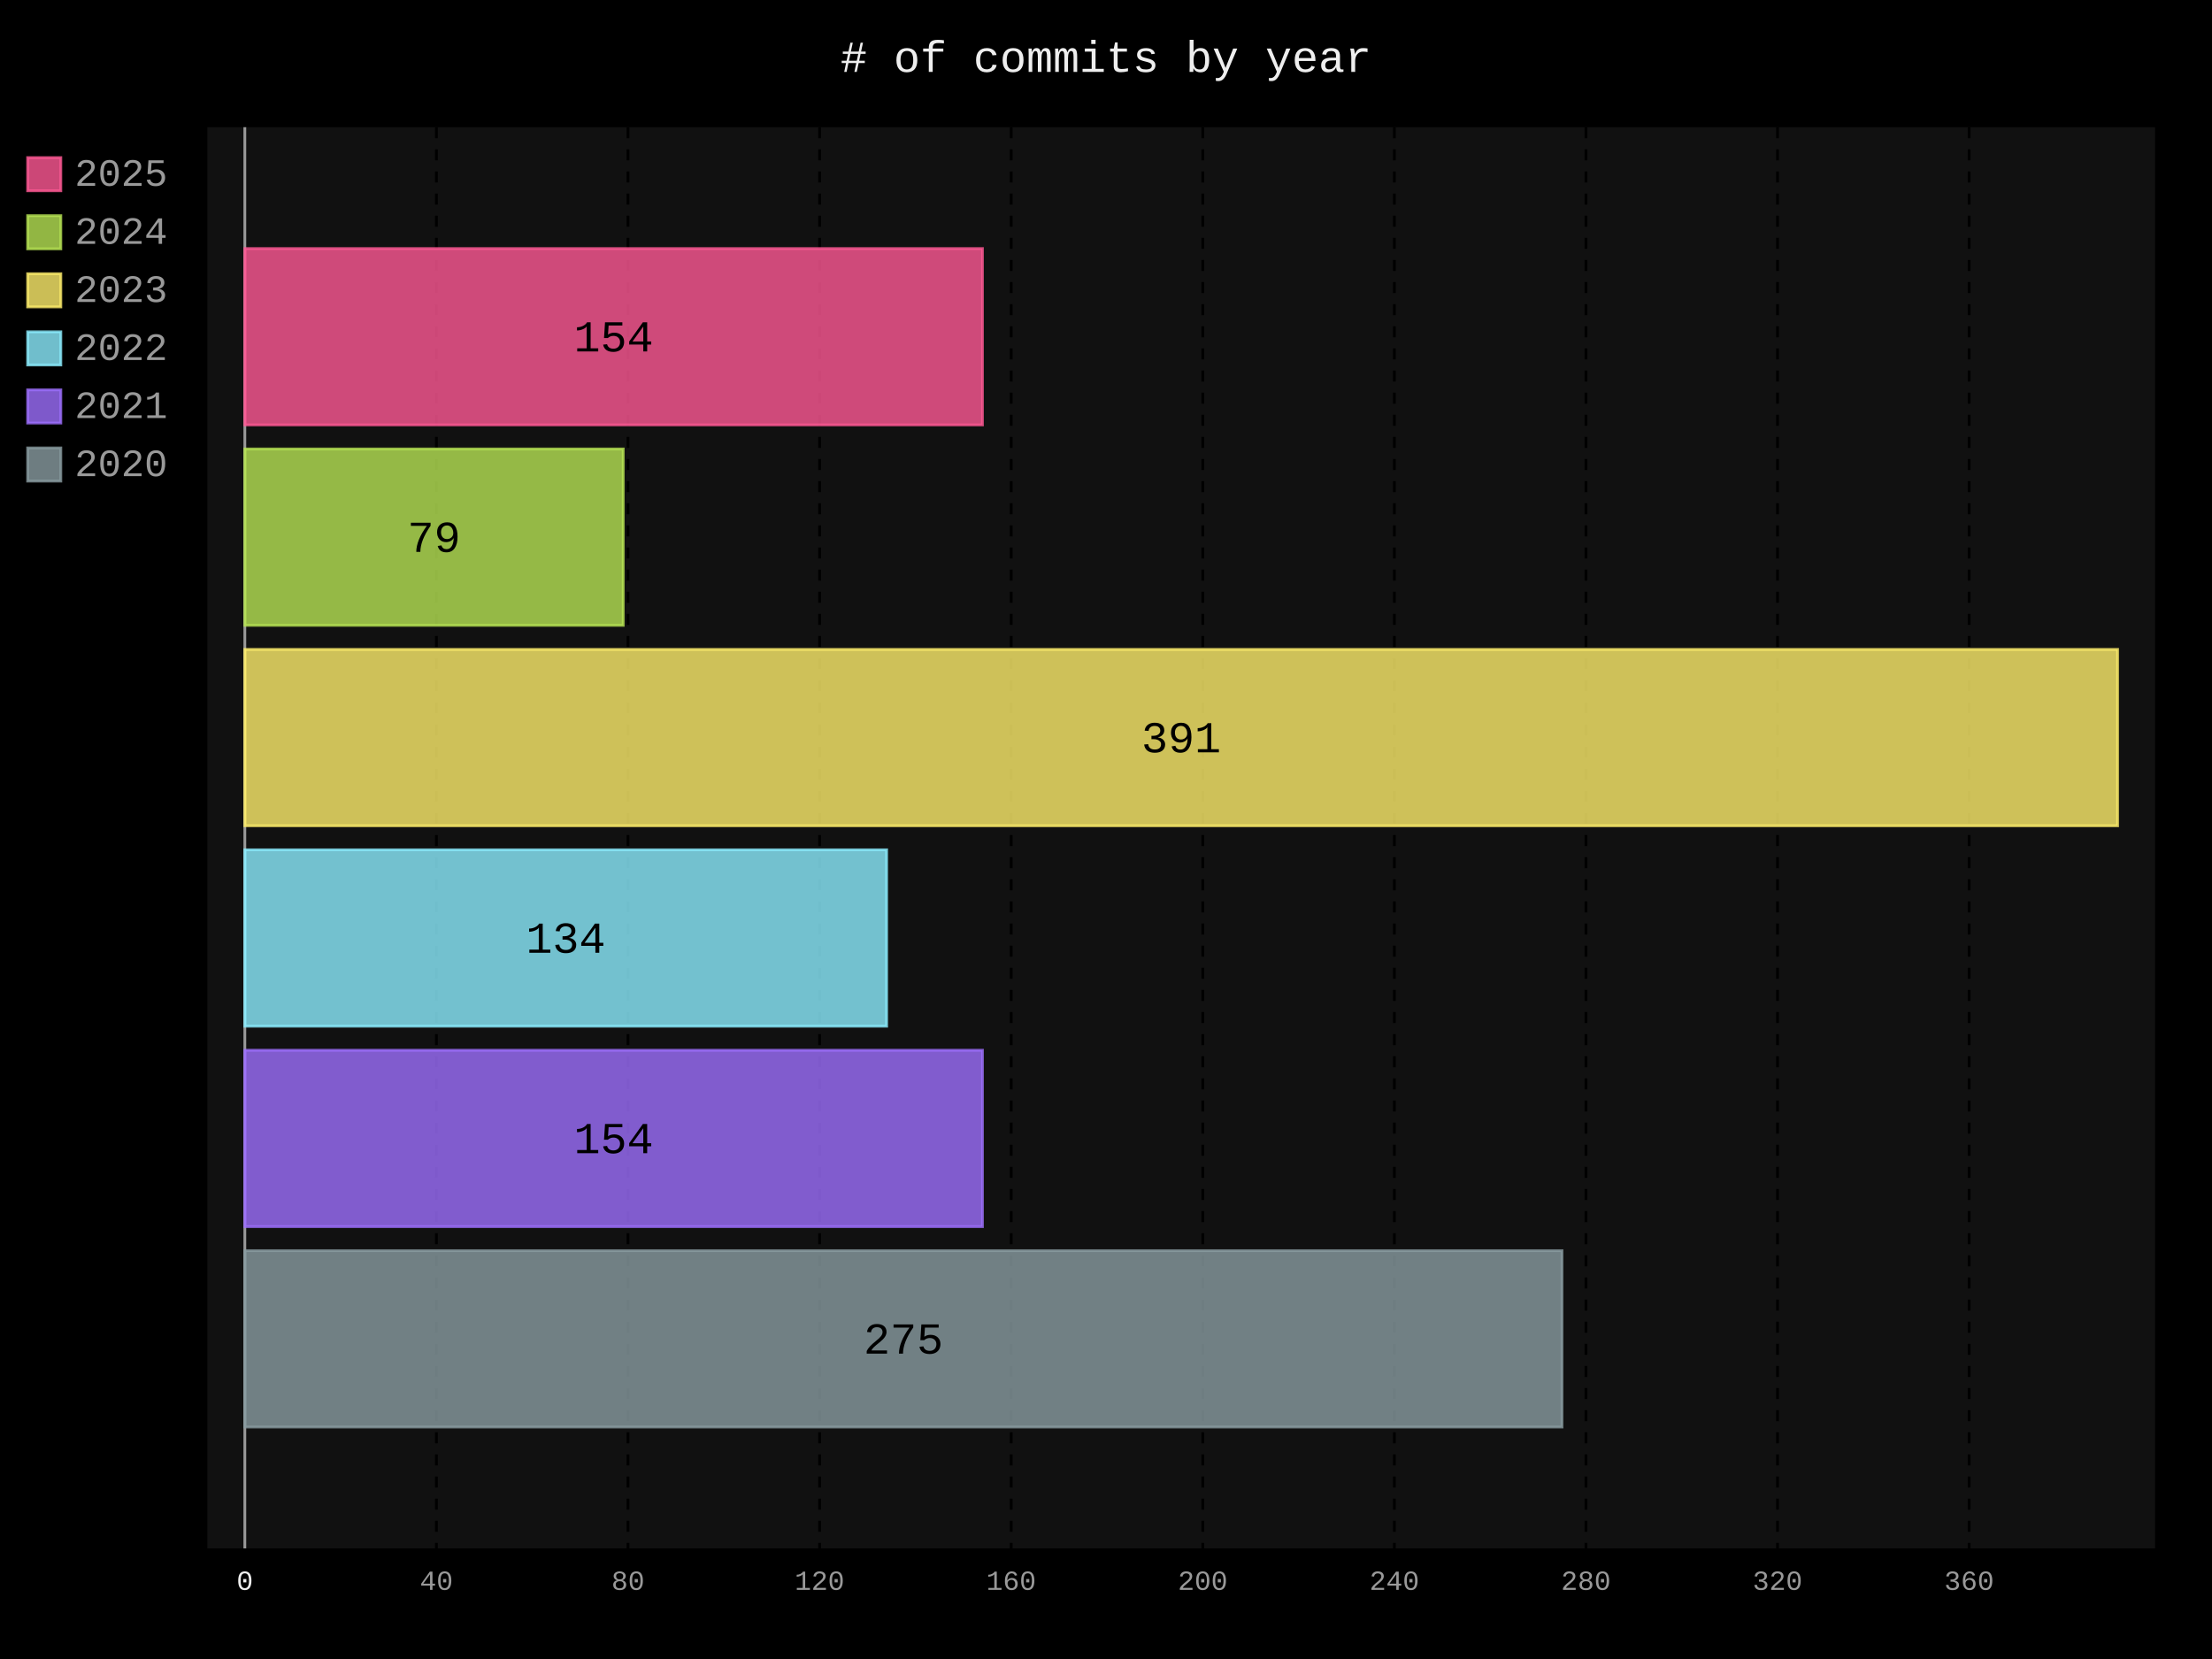
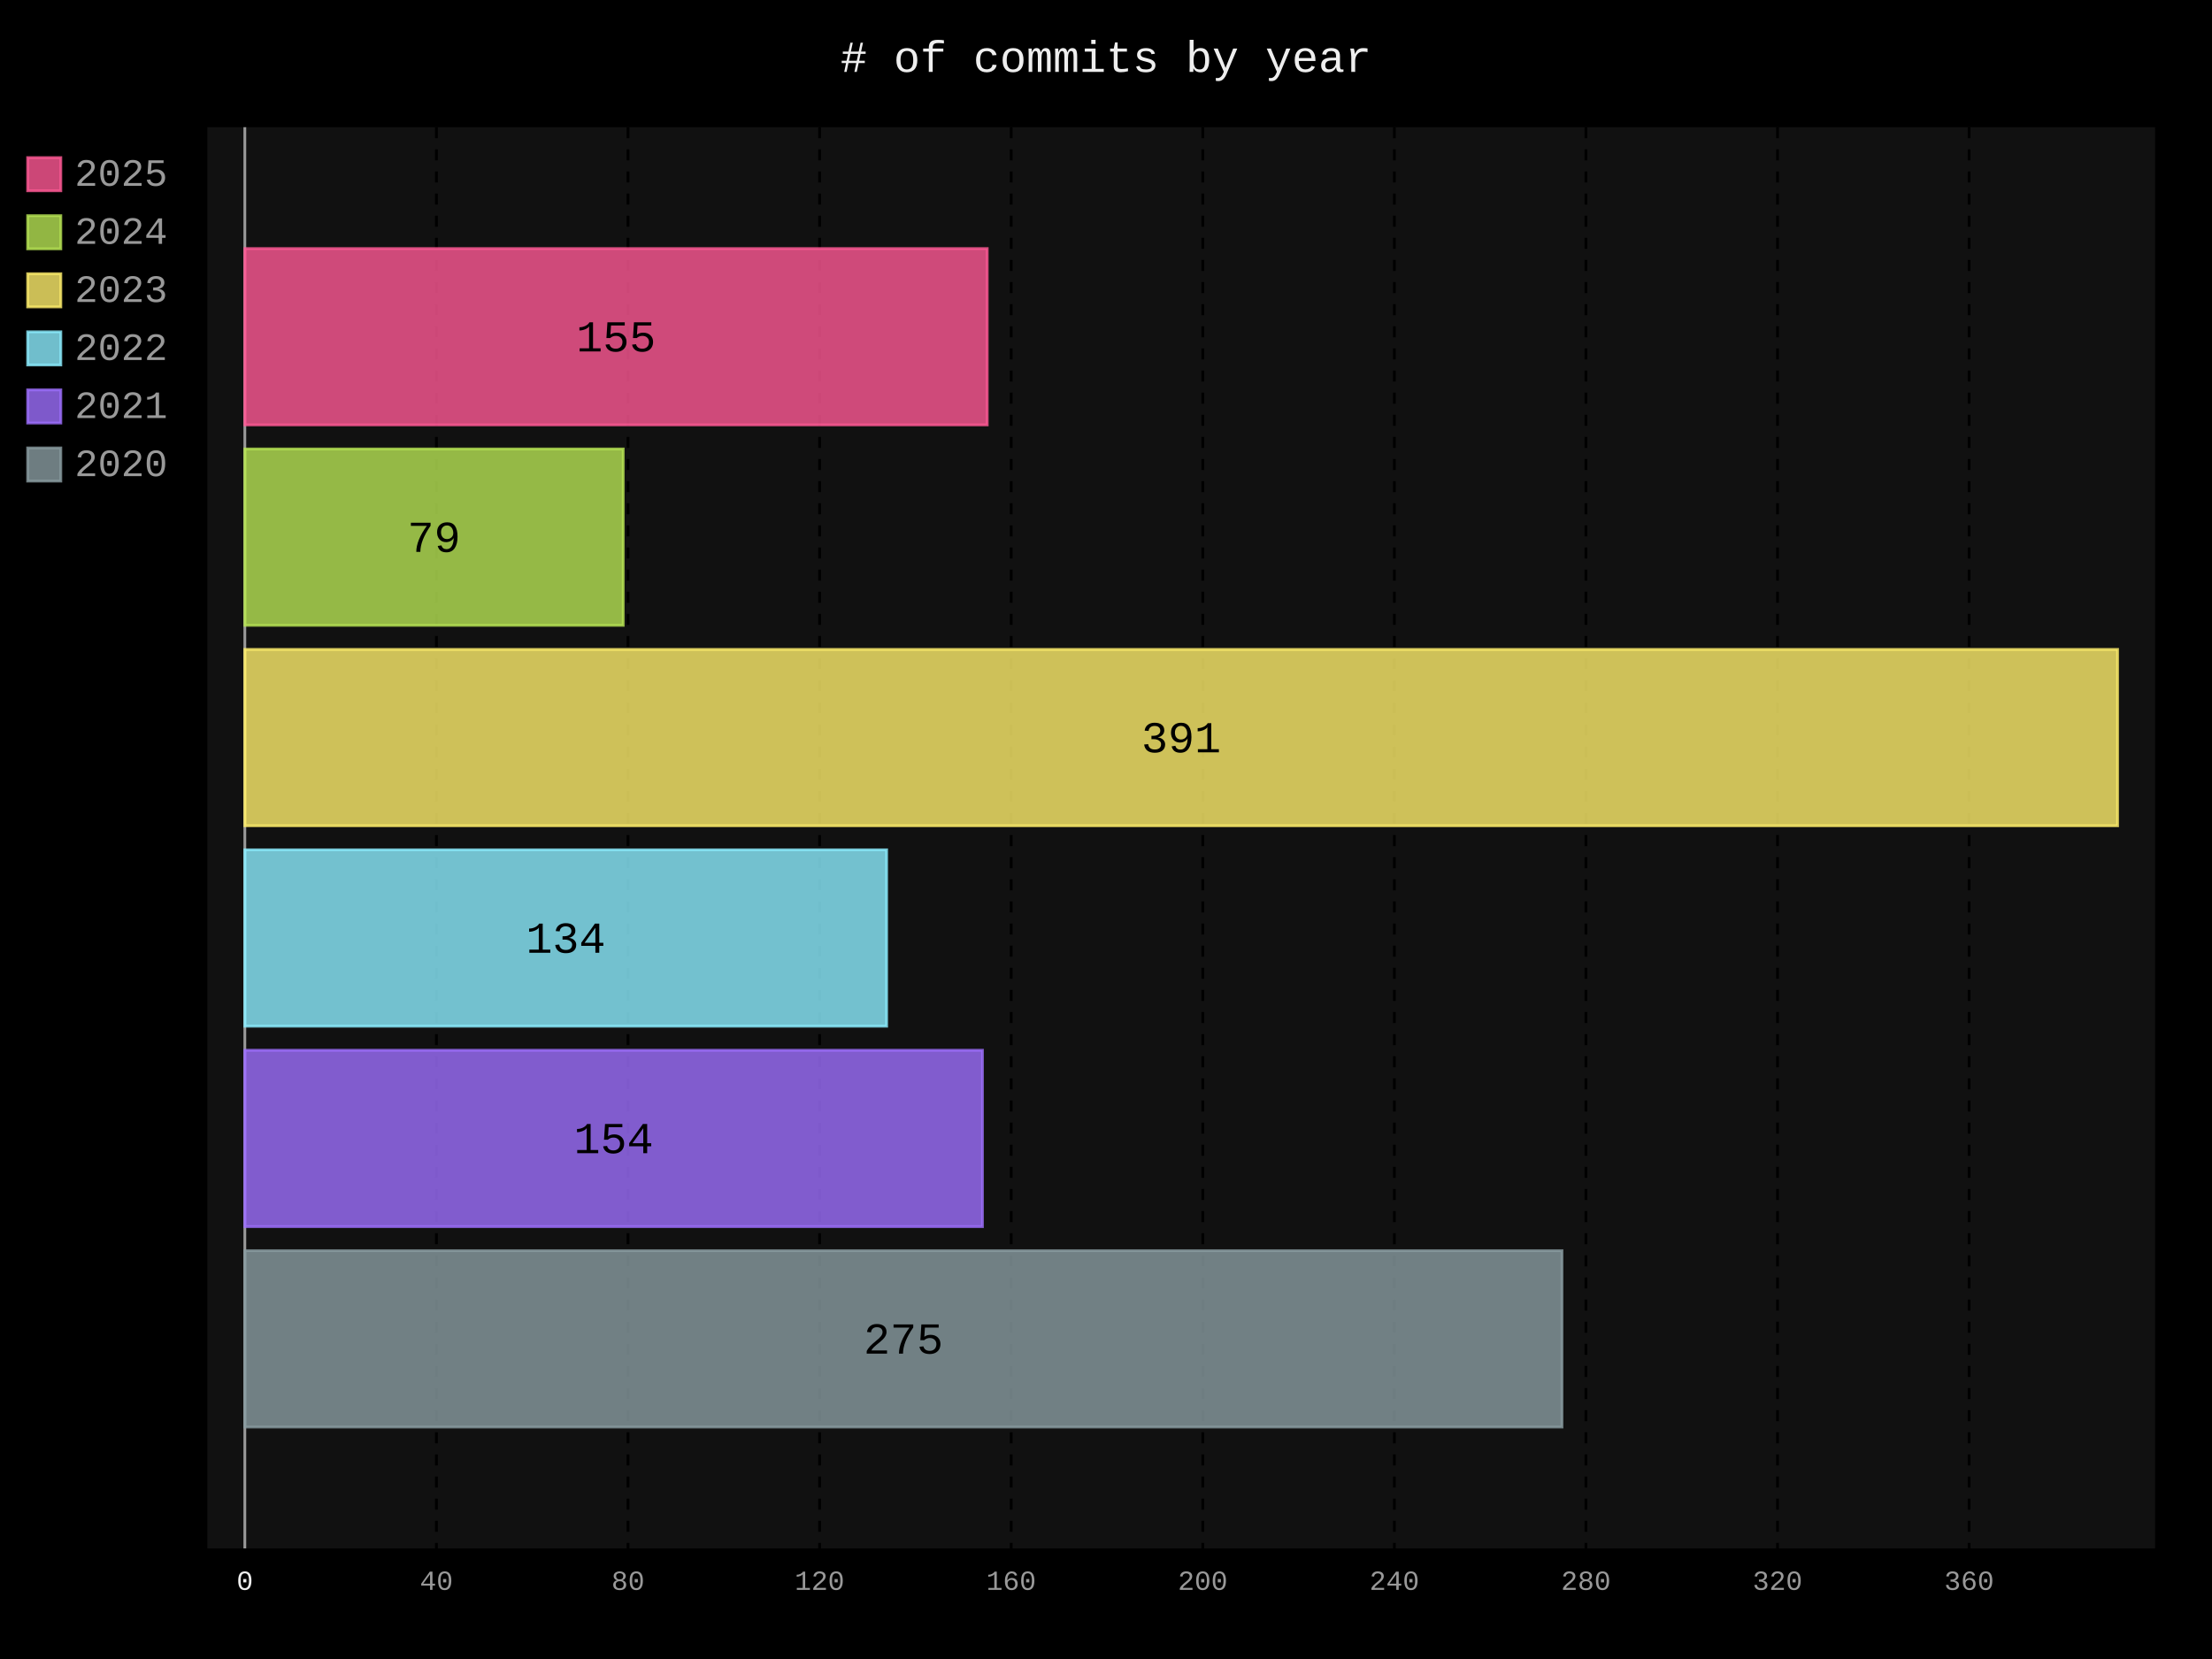
- <svg xmlns="http://www.w3.org/2000/svg" id="chart-ddebc9f8-1f40-442b-ba7f-0986b7c82d0f" class="pygal-chart" viewBox="0 0 800 600">
+ <svg xmlns="http://www.w3.org/2000/svg" id="chart-44d06de9-b5d8-4f3e-8dbe-0fbed863990b" class="pygal-chart" viewBox="0 0 800 600">
  <defs>
-     <style type="text/css">#chart-ddebc9f8-1f40-442b-ba7f-0986b7c82d0f{-webkit-user-select:none;-webkit-font-smoothing:antialiased;font-family:Consolas,"Liberation Mono",Menlo,Courier,monospace}#chart-ddebc9f8-1f40-442b-ba7f-0986b7c82d0f .title{font-family:Consolas,"Liberation Mono",Menlo,Courier,monospace;font-size:16px}#chart-ddebc9f8-1f40-442b-ba7f-0986b7c82d0f .legends .legend text{font-family:Consolas,"Liberation Mono",Menlo,Courier,monospace;font-size:14px}#chart-ddebc9f8-1f40-442b-ba7f-0986b7c82d0f .axis text{font-family:Consolas,"Liberation Mono",Menlo,Courier,monospace;font-size:10px}#chart-ddebc9f8-1f40-442b-ba7f-0986b7c82d0f .axis text.major{font-family:Consolas,"Liberation Mono",Menlo,Courier,monospace;font-size:10px}#chart-ddebc9f8-1f40-442b-ba7f-0986b7c82d0f .text-overlay text.value{font-family:Consolas,"Liberation Mono",Menlo,Courier,monospace;font-size:16px}#chart-ddebc9f8-1f40-442b-ba7f-0986b7c82d0f .text-overlay text.label{font-family:Consolas,"Liberation Mono",Menlo,Courier,monospace;font-size:10px}#chart-ddebc9f8-1f40-442b-ba7f-0986b7c82d0f .tooltip{font-family:Consolas,"Liberation Mono",Menlo,Courier,monospace;font-size:14px}#chart-ddebc9f8-1f40-442b-ba7f-0986b7c82d0f text.no_data{font-family:Consolas,"Liberation Mono",Menlo,Courier,monospace;font-size:64px}
- #chart-ddebc9f8-1f40-442b-ba7f-0986b7c82d0f{background-color:black}#chart-ddebc9f8-1f40-442b-ba7f-0986b7c82d0f path,#chart-ddebc9f8-1f40-442b-ba7f-0986b7c82d0f line,#chart-ddebc9f8-1f40-442b-ba7f-0986b7c82d0f rect,#chart-ddebc9f8-1f40-442b-ba7f-0986b7c82d0f circle{-webkit-transition:250ms;-moz-transition:250ms;transition:250ms}#chart-ddebc9f8-1f40-442b-ba7f-0986b7c82d0f .graph &gt; .background{fill:black}#chart-ddebc9f8-1f40-442b-ba7f-0986b7c82d0f .plot &gt; .background{fill:#111}#chart-ddebc9f8-1f40-442b-ba7f-0986b7c82d0f .graph{fill:#999}#chart-ddebc9f8-1f40-442b-ba7f-0986b7c82d0f text.no_data{fill:#eee}#chart-ddebc9f8-1f40-442b-ba7f-0986b7c82d0f .title{fill:#eee}#chart-ddebc9f8-1f40-442b-ba7f-0986b7c82d0f .legends .legend text{fill:#999}#chart-ddebc9f8-1f40-442b-ba7f-0986b7c82d0f .legends .legend:hover text{fill:#eee}#chart-ddebc9f8-1f40-442b-ba7f-0986b7c82d0f .axis .line{stroke:#eee}#chart-ddebc9f8-1f40-442b-ba7f-0986b7c82d0f .axis .guide.line{stroke:#555}#chart-ddebc9f8-1f40-442b-ba7f-0986b7c82d0f .axis .major.line{stroke:#999}#chart-ddebc9f8-1f40-442b-ba7f-0986b7c82d0f .axis text.major{fill:#eee}#chart-ddebc9f8-1f40-442b-ba7f-0986b7c82d0f .axis.y .guides:hover .guide.line,#chart-ddebc9f8-1f40-442b-ba7f-0986b7c82d0f .line-graph .axis.x .guides:hover .guide.line,#chart-ddebc9f8-1f40-442b-ba7f-0986b7c82d0f .stackedline-graph .axis.x .guides:hover .guide.line,#chart-ddebc9f8-1f40-442b-ba7f-0986b7c82d0f .xy-graph .axis.x .guides:hover .guide.line{stroke:#eee}#chart-ddebc9f8-1f40-442b-ba7f-0986b7c82d0f .axis .guides:hover text{fill:#eee}#chart-ddebc9f8-1f40-442b-ba7f-0986b7c82d0f .reactive{fill-opacity:.8;stroke-opacity:.8;stroke-width:1}#chart-ddebc9f8-1f40-442b-ba7f-0986b7c82d0f .ci{stroke:#999}#chart-ddebc9f8-1f40-442b-ba7f-0986b7c82d0f .reactive.active,#chart-ddebc9f8-1f40-442b-ba7f-0986b7c82d0f .active .reactive{fill-opacity:.4;stroke-opacity:.9;stroke-width:4}#chart-ddebc9f8-1f40-442b-ba7f-0986b7c82d0f .ci .reactive.active{stroke-width:1.5}#chart-ddebc9f8-1f40-442b-ba7f-0986b7c82d0f .series text{fill:#eee}#chart-ddebc9f8-1f40-442b-ba7f-0986b7c82d0f .tooltip rect{fill:#111;stroke:#eee;-webkit-transition:opacity 250ms;-moz-transition:opacity 250ms;transition:opacity 250ms}#chart-ddebc9f8-1f40-442b-ba7f-0986b7c82d0f .tooltip .label{fill:#999}#chart-ddebc9f8-1f40-442b-ba7f-0986b7c82d0f .tooltip .label{fill:#999}#chart-ddebc9f8-1f40-442b-ba7f-0986b7c82d0f .tooltip .legend{font-size:.8em;fill:#555}#chart-ddebc9f8-1f40-442b-ba7f-0986b7c82d0f .tooltip .x_label{font-size:.6em;fill:#eee}#chart-ddebc9f8-1f40-442b-ba7f-0986b7c82d0f .tooltip .xlink{font-size:.5em;text-decoration:underline}#chart-ddebc9f8-1f40-442b-ba7f-0986b7c82d0f .tooltip .value{font-size:1.5em}#chart-ddebc9f8-1f40-442b-ba7f-0986b7c82d0f .bound{font-size:.5em}#chart-ddebc9f8-1f40-442b-ba7f-0986b7c82d0f .max-value{font-size:.75em;fill:#555}#chart-ddebc9f8-1f40-442b-ba7f-0986b7c82d0f .map-element{fill:#111;stroke:#555 !important}#chart-ddebc9f8-1f40-442b-ba7f-0986b7c82d0f .map-element .reactive{fill-opacity:inherit;stroke-opacity:inherit}#chart-ddebc9f8-1f40-442b-ba7f-0986b7c82d0f .color-0,#chart-ddebc9f8-1f40-442b-ba7f-0986b7c82d0f .color-0 a:visited{stroke:#ff5995;fill:#ff5995}#chart-ddebc9f8-1f40-442b-ba7f-0986b7c82d0f .color-1,#chart-ddebc9f8-1f40-442b-ba7f-0986b7c82d0f .color-1 a:visited{stroke:#b6e354;fill:#b6e354}#chart-ddebc9f8-1f40-442b-ba7f-0986b7c82d0f .color-2,#chart-ddebc9f8-1f40-442b-ba7f-0986b7c82d0f .color-2 a:visited{stroke:#feed6c;fill:#feed6c}#chart-ddebc9f8-1f40-442b-ba7f-0986b7c82d0f .color-3,#chart-ddebc9f8-1f40-442b-ba7f-0986b7c82d0f .color-3 a:visited{stroke:#8cedff;fill:#8cedff}#chart-ddebc9f8-1f40-442b-ba7f-0986b7c82d0f .color-4,#chart-ddebc9f8-1f40-442b-ba7f-0986b7c82d0f .color-4 a:visited{stroke:#9e6ffe;fill:#9e6ffe}#chart-ddebc9f8-1f40-442b-ba7f-0986b7c82d0f .color-5,#chart-ddebc9f8-1f40-442b-ba7f-0986b7c82d0f .color-5 a:visited{stroke:#899ca1;fill:#899ca1}#chart-ddebc9f8-1f40-442b-ba7f-0986b7c82d0f .text-overlay .color-0 text{fill:black}#chart-ddebc9f8-1f40-442b-ba7f-0986b7c82d0f .text-overlay .color-1 text{fill:black}#chart-ddebc9f8-1f40-442b-ba7f-0986b7c82d0f .text-overlay .color-2 text{fill:black}#chart-ddebc9f8-1f40-442b-ba7f-0986b7c82d0f .text-overlay .color-3 text{fill:black}#chart-ddebc9f8-1f40-442b-ba7f-0986b7c82d0f .text-overlay .color-4 text{fill:black}#chart-ddebc9f8-1f40-442b-ba7f-0986b7c82d0f .text-overlay .color-5 text{fill:black}
- #chart-ddebc9f8-1f40-442b-ba7f-0986b7c82d0f text.no_data{text-anchor:middle}#chart-ddebc9f8-1f40-442b-ba7f-0986b7c82d0f .guide.line{fill:none}#chart-ddebc9f8-1f40-442b-ba7f-0986b7c82d0f .centered{text-anchor:middle}#chart-ddebc9f8-1f40-442b-ba7f-0986b7c82d0f .title{text-anchor:middle}#chart-ddebc9f8-1f40-442b-ba7f-0986b7c82d0f .legends .legend text{fill-opacity:1}#chart-ddebc9f8-1f40-442b-ba7f-0986b7c82d0f .axis.x text{text-anchor:middle}#chart-ddebc9f8-1f40-442b-ba7f-0986b7c82d0f .axis.x:not(.web) text[transform]{text-anchor:start}#chart-ddebc9f8-1f40-442b-ba7f-0986b7c82d0f .axis.x:not(.web) text[transform].backwards{text-anchor:end}#chart-ddebc9f8-1f40-442b-ba7f-0986b7c82d0f .axis.y text{text-anchor:end}#chart-ddebc9f8-1f40-442b-ba7f-0986b7c82d0f .axis.y text[transform].backwards{text-anchor:start}#chart-ddebc9f8-1f40-442b-ba7f-0986b7c82d0f .axis.y2 text{text-anchor:start}#chart-ddebc9f8-1f40-442b-ba7f-0986b7c82d0f .axis.y2 text[transform].backwards{text-anchor:end}#chart-ddebc9f8-1f40-442b-ba7f-0986b7c82d0f .axis .guide.line{stroke-dasharray:4,4;stroke:black}#chart-ddebc9f8-1f40-442b-ba7f-0986b7c82d0f .axis .major.guide.line{stroke-dasharray:6,6;stroke:black}#chart-ddebc9f8-1f40-442b-ba7f-0986b7c82d0f .horizontal .axis.y .guide.line,#chart-ddebc9f8-1f40-442b-ba7f-0986b7c82d0f .horizontal .axis.y2 .guide.line,#chart-ddebc9f8-1f40-442b-ba7f-0986b7c82d0f .vertical .axis.x .guide.line{opacity:0}#chart-ddebc9f8-1f40-442b-ba7f-0986b7c82d0f .horizontal .axis.always_show .guide.line,#chart-ddebc9f8-1f40-442b-ba7f-0986b7c82d0f .vertical .axis.always_show .guide.line{opacity:1 !important}#chart-ddebc9f8-1f40-442b-ba7f-0986b7c82d0f .axis.y .guides:hover .guide.line,#chart-ddebc9f8-1f40-442b-ba7f-0986b7c82d0f .axis.y2 .guides:hover .guide.line,#chart-ddebc9f8-1f40-442b-ba7f-0986b7c82d0f .axis.x .guides:hover .guide.line{opacity:1}#chart-ddebc9f8-1f40-442b-ba7f-0986b7c82d0f .axis .guides:hover text{opacity:1}#chart-ddebc9f8-1f40-442b-ba7f-0986b7c82d0f .nofill{fill:none}#chart-ddebc9f8-1f40-442b-ba7f-0986b7c82d0f .subtle-fill{fill-opacity:.2}#chart-ddebc9f8-1f40-442b-ba7f-0986b7c82d0f .dot{stroke-width:1px;fill-opacity:1;stroke-opacity:1}#chart-ddebc9f8-1f40-442b-ba7f-0986b7c82d0f .dot.active{stroke-width:5px}#chart-ddebc9f8-1f40-442b-ba7f-0986b7c82d0f .dot.negative{fill:transparent}#chart-ddebc9f8-1f40-442b-ba7f-0986b7c82d0f text,#chart-ddebc9f8-1f40-442b-ba7f-0986b7c82d0f tspan{stroke:none !important}#chart-ddebc9f8-1f40-442b-ba7f-0986b7c82d0f .series text.active{opacity:1}#chart-ddebc9f8-1f40-442b-ba7f-0986b7c82d0f .tooltip rect{fill-opacity:.95;stroke-width:.5}#chart-ddebc9f8-1f40-442b-ba7f-0986b7c82d0f .tooltip text{fill-opacity:1}#chart-ddebc9f8-1f40-442b-ba7f-0986b7c82d0f .showable{visibility:hidden}#chart-ddebc9f8-1f40-442b-ba7f-0986b7c82d0f .showable.shown{visibility:visible}#chart-ddebc9f8-1f40-442b-ba7f-0986b7c82d0f .gauge-background{fill:rgba(229,229,229,1);stroke:none}#chart-ddebc9f8-1f40-442b-ba7f-0986b7c82d0f .bg-lines{stroke:black;stroke-width:2px}</style>
+     <style type="text/css">#chart-44d06de9-b5d8-4f3e-8dbe-0fbed863990b{-webkit-user-select:none;-webkit-font-smoothing:antialiased;font-family:Consolas,"Liberation Mono",Menlo,Courier,monospace}#chart-44d06de9-b5d8-4f3e-8dbe-0fbed863990b .title{font-family:Consolas,"Liberation Mono",Menlo,Courier,monospace;font-size:16px}#chart-44d06de9-b5d8-4f3e-8dbe-0fbed863990b .legends .legend text{font-family:Consolas,"Liberation Mono",Menlo,Courier,monospace;font-size:14px}#chart-44d06de9-b5d8-4f3e-8dbe-0fbed863990b .axis text{font-family:Consolas,"Liberation Mono",Menlo,Courier,monospace;font-size:10px}#chart-44d06de9-b5d8-4f3e-8dbe-0fbed863990b .axis text.major{font-family:Consolas,"Liberation Mono",Menlo,Courier,monospace;font-size:10px}#chart-44d06de9-b5d8-4f3e-8dbe-0fbed863990b .text-overlay text.value{font-family:Consolas,"Liberation Mono",Menlo,Courier,monospace;font-size:16px}#chart-44d06de9-b5d8-4f3e-8dbe-0fbed863990b .text-overlay text.label{font-family:Consolas,"Liberation Mono",Menlo,Courier,monospace;font-size:10px}#chart-44d06de9-b5d8-4f3e-8dbe-0fbed863990b .tooltip{font-family:Consolas,"Liberation Mono",Menlo,Courier,monospace;font-size:14px}#chart-44d06de9-b5d8-4f3e-8dbe-0fbed863990b text.no_data{font-family:Consolas,"Liberation Mono",Menlo,Courier,monospace;font-size:64px}
+ #chart-44d06de9-b5d8-4f3e-8dbe-0fbed863990b{background-color:black}#chart-44d06de9-b5d8-4f3e-8dbe-0fbed863990b path,#chart-44d06de9-b5d8-4f3e-8dbe-0fbed863990b line,#chart-44d06de9-b5d8-4f3e-8dbe-0fbed863990b rect,#chart-44d06de9-b5d8-4f3e-8dbe-0fbed863990b circle{-webkit-transition:250ms;-moz-transition:250ms;transition:250ms}#chart-44d06de9-b5d8-4f3e-8dbe-0fbed863990b .graph &gt; .background{fill:black}#chart-44d06de9-b5d8-4f3e-8dbe-0fbed863990b .plot &gt; .background{fill:#111}#chart-44d06de9-b5d8-4f3e-8dbe-0fbed863990b .graph{fill:#999}#chart-44d06de9-b5d8-4f3e-8dbe-0fbed863990b text.no_data{fill:#eee}#chart-44d06de9-b5d8-4f3e-8dbe-0fbed863990b .title{fill:#eee}#chart-44d06de9-b5d8-4f3e-8dbe-0fbed863990b .legends .legend text{fill:#999}#chart-44d06de9-b5d8-4f3e-8dbe-0fbed863990b .legends .legend:hover text{fill:#eee}#chart-44d06de9-b5d8-4f3e-8dbe-0fbed863990b .axis .line{stroke:#eee}#chart-44d06de9-b5d8-4f3e-8dbe-0fbed863990b .axis .guide.line{stroke:#555}#chart-44d06de9-b5d8-4f3e-8dbe-0fbed863990b .axis .major.line{stroke:#999}#chart-44d06de9-b5d8-4f3e-8dbe-0fbed863990b .axis text.major{fill:#eee}#chart-44d06de9-b5d8-4f3e-8dbe-0fbed863990b .axis.y .guides:hover .guide.line,#chart-44d06de9-b5d8-4f3e-8dbe-0fbed863990b .line-graph .axis.x .guides:hover .guide.line,#chart-44d06de9-b5d8-4f3e-8dbe-0fbed863990b .stackedline-graph .axis.x .guides:hover .guide.line,#chart-44d06de9-b5d8-4f3e-8dbe-0fbed863990b .xy-graph .axis.x .guides:hover .guide.line{stroke:#eee}#chart-44d06de9-b5d8-4f3e-8dbe-0fbed863990b .axis .guides:hover text{fill:#eee}#chart-44d06de9-b5d8-4f3e-8dbe-0fbed863990b .reactive{fill-opacity:.8;stroke-opacity:.8;stroke-width:1}#chart-44d06de9-b5d8-4f3e-8dbe-0fbed863990b .ci{stroke:#999}#chart-44d06de9-b5d8-4f3e-8dbe-0fbed863990b .reactive.active,#chart-44d06de9-b5d8-4f3e-8dbe-0fbed863990b .active .reactive{fill-opacity:.4;stroke-opacity:.9;stroke-width:4}#chart-44d06de9-b5d8-4f3e-8dbe-0fbed863990b .ci .reactive.active{stroke-width:1.5}#chart-44d06de9-b5d8-4f3e-8dbe-0fbed863990b .series text{fill:#eee}#chart-44d06de9-b5d8-4f3e-8dbe-0fbed863990b .tooltip rect{fill:#111;stroke:#eee;-webkit-transition:opacity 250ms;-moz-transition:opacity 250ms;transition:opacity 250ms}#chart-44d06de9-b5d8-4f3e-8dbe-0fbed863990b .tooltip .label{fill:#999}#chart-44d06de9-b5d8-4f3e-8dbe-0fbed863990b .tooltip .label{fill:#999}#chart-44d06de9-b5d8-4f3e-8dbe-0fbed863990b .tooltip .legend{font-size:.8em;fill:#555}#chart-44d06de9-b5d8-4f3e-8dbe-0fbed863990b .tooltip .x_label{font-size:.6em;fill:#eee}#chart-44d06de9-b5d8-4f3e-8dbe-0fbed863990b .tooltip .xlink{font-size:.5em;text-decoration:underline}#chart-44d06de9-b5d8-4f3e-8dbe-0fbed863990b .tooltip .value{font-size:1.5em}#chart-44d06de9-b5d8-4f3e-8dbe-0fbed863990b .bound{font-size:.5em}#chart-44d06de9-b5d8-4f3e-8dbe-0fbed863990b .max-value{font-size:.75em;fill:#555}#chart-44d06de9-b5d8-4f3e-8dbe-0fbed863990b .map-element{fill:#111;stroke:#555 !important}#chart-44d06de9-b5d8-4f3e-8dbe-0fbed863990b .map-element .reactive{fill-opacity:inherit;stroke-opacity:inherit}#chart-44d06de9-b5d8-4f3e-8dbe-0fbed863990b .color-0,#chart-44d06de9-b5d8-4f3e-8dbe-0fbed863990b .color-0 a:visited{stroke:#ff5995;fill:#ff5995}#chart-44d06de9-b5d8-4f3e-8dbe-0fbed863990b .color-1,#chart-44d06de9-b5d8-4f3e-8dbe-0fbed863990b .color-1 a:visited{stroke:#b6e354;fill:#b6e354}#chart-44d06de9-b5d8-4f3e-8dbe-0fbed863990b .color-2,#chart-44d06de9-b5d8-4f3e-8dbe-0fbed863990b .color-2 a:visited{stroke:#feed6c;fill:#feed6c}#chart-44d06de9-b5d8-4f3e-8dbe-0fbed863990b .color-3,#chart-44d06de9-b5d8-4f3e-8dbe-0fbed863990b .color-3 a:visited{stroke:#8cedff;fill:#8cedff}#chart-44d06de9-b5d8-4f3e-8dbe-0fbed863990b .color-4,#chart-44d06de9-b5d8-4f3e-8dbe-0fbed863990b .color-4 a:visited{stroke:#9e6ffe;fill:#9e6ffe}#chart-44d06de9-b5d8-4f3e-8dbe-0fbed863990b .color-5,#chart-44d06de9-b5d8-4f3e-8dbe-0fbed863990b .color-5 a:visited{stroke:#899ca1;fill:#899ca1}#chart-44d06de9-b5d8-4f3e-8dbe-0fbed863990b .text-overlay .color-0 text{fill:black}#chart-44d06de9-b5d8-4f3e-8dbe-0fbed863990b .text-overlay .color-1 text{fill:black}#chart-44d06de9-b5d8-4f3e-8dbe-0fbed863990b .text-overlay .color-2 text{fill:black}#chart-44d06de9-b5d8-4f3e-8dbe-0fbed863990b .text-overlay .color-3 text{fill:black}#chart-44d06de9-b5d8-4f3e-8dbe-0fbed863990b .text-overlay .color-4 text{fill:black}#chart-44d06de9-b5d8-4f3e-8dbe-0fbed863990b .text-overlay .color-5 text{fill:black}
+ #chart-44d06de9-b5d8-4f3e-8dbe-0fbed863990b text.no_data{text-anchor:middle}#chart-44d06de9-b5d8-4f3e-8dbe-0fbed863990b .guide.line{fill:none}#chart-44d06de9-b5d8-4f3e-8dbe-0fbed863990b .centered{text-anchor:middle}#chart-44d06de9-b5d8-4f3e-8dbe-0fbed863990b .title{text-anchor:middle}#chart-44d06de9-b5d8-4f3e-8dbe-0fbed863990b .legends .legend text{fill-opacity:1}#chart-44d06de9-b5d8-4f3e-8dbe-0fbed863990b .axis.x text{text-anchor:middle}#chart-44d06de9-b5d8-4f3e-8dbe-0fbed863990b .axis.x:not(.web) text[transform]{text-anchor:start}#chart-44d06de9-b5d8-4f3e-8dbe-0fbed863990b .axis.x:not(.web) text[transform].backwards{text-anchor:end}#chart-44d06de9-b5d8-4f3e-8dbe-0fbed863990b .axis.y text{text-anchor:end}#chart-44d06de9-b5d8-4f3e-8dbe-0fbed863990b .axis.y text[transform].backwards{text-anchor:start}#chart-44d06de9-b5d8-4f3e-8dbe-0fbed863990b .axis.y2 text{text-anchor:start}#chart-44d06de9-b5d8-4f3e-8dbe-0fbed863990b .axis.y2 text[transform].backwards{text-anchor:end}#chart-44d06de9-b5d8-4f3e-8dbe-0fbed863990b .axis .guide.line{stroke-dasharray:4,4;stroke:black}#chart-44d06de9-b5d8-4f3e-8dbe-0fbed863990b .axis .major.guide.line{stroke-dasharray:6,6;stroke:black}#chart-44d06de9-b5d8-4f3e-8dbe-0fbed863990b .horizontal .axis.y .guide.line,#chart-44d06de9-b5d8-4f3e-8dbe-0fbed863990b .horizontal .axis.y2 .guide.line,#chart-44d06de9-b5d8-4f3e-8dbe-0fbed863990b .vertical .axis.x .guide.line{opacity:0}#chart-44d06de9-b5d8-4f3e-8dbe-0fbed863990b .horizontal .axis.always_show .guide.line,#chart-44d06de9-b5d8-4f3e-8dbe-0fbed863990b .vertical .axis.always_show .guide.line{opacity:1 !important}#chart-44d06de9-b5d8-4f3e-8dbe-0fbed863990b .axis.y .guides:hover .guide.line,#chart-44d06de9-b5d8-4f3e-8dbe-0fbed863990b .axis.y2 .guides:hover .guide.line,#chart-44d06de9-b5d8-4f3e-8dbe-0fbed863990b .axis.x .guides:hover .guide.line{opacity:1}#chart-44d06de9-b5d8-4f3e-8dbe-0fbed863990b .axis .guides:hover text{opacity:1}#chart-44d06de9-b5d8-4f3e-8dbe-0fbed863990b .nofill{fill:none}#chart-44d06de9-b5d8-4f3e-8dbe-0fbed863990b .subtle-fill{fill-opacity:.2}#chart-44d06de9-b5d8-4f3e-8dbe-0fbed863990b .dot{stroke-width:1px;fill-opacity:1;stroke-opacity:1}#chart-44d06de9-b5d8-4f3e-8dbe-0fbed863990b .dot.active{stroke-width:5px}#chart-44d06de9-b5d8-4f3e-8dbe-0fbed863990b .dot.negative{fill:transparent}#chart-44d06de9-b5d8-4f3e-8dbe-0fbed863990b text,#chart-44d06de9-b5d8-4f3e-8dbe-0fbed863990b tspan{stroke:none !important}#chart-44d06de9-b5d8-4f3e-8dbe-0fbed863990b .series text.active{opacity:1}#chart-44d06de9-b5d8-4f3e-8dbe-0fbed863990b .tooltip rect{fill-opacity:.95;stroke-width:.5}#chart-44d06de9-b5d8-4f3e-8dbe-0fbed863990b .tooltip text{fill-opacity:1}#chart-44d06de9-b5d8-4f3e-8dbe-0fbed863990b .showable{visibility:hidden}#chart-44d06de9-b5d8-4f3e-8dbe-0fbed863990b .showable.shown{visibility:visible}#chart-44d06de9-b5d8-4f3e-8dbe-0fbed863990b .gauge-background{fill:rgba(229,229,229,1);stroke:none}#chart-44d06de9-b5d8-4f3e-8dbe-0fbed863990b .bg-lines{stroke:black;stroke-width:2px}</style>
  </defs>
  <g class="graph horizontalbar-graph horizontal">
    <rect x="0" y="0" width="800" height="600" class="background" />
    <g transform="translate(75, 46)" class="plot">
      <rect x="0" y="0" width="704.4" height="514" class="background" />
      <g class="axis x always_show">
        <g class="guides">
          <path d="M13.546 0 v514" class="axis major line" />
          <text x="13.546" y="529.0" class="major">0</text>
        </g>
        <g class="guides">
          <path d="M82.836 0 v514" class="guide line" />
          <text x="82.836" y="529.0" class="">40</text>
        </g>
        <g class="guides">
          <path d="M152.126 0 v514" class="guide line" />
          <text x="152.126" y="529.0" class="">80</text>
        </g>
        <g class="guides">
          <path d="M221.416 0 v514" class="guide line" />
          <text x="221.416" y="529.0" class="">120</text>
        </g>
        <g class="guides">
          <path d="M290.705 0 v514" class="guide line" />
          <text x="290.705" y="529.0" class="">160</text>
        </g>
        <g class="guides">
          <path d="M359.995 0 v514" class="guide line" />
          <text x="359.995" y="529.0" class="">200</text>
        </g>
        <g class="guides">
          <path d="M429.285 0 v514" class="guide line" />
          <text x="429.285" y="529.0" class="">240</text>
        </g>
        <g class="guides">
          <path d="M498.575 0 v514" class="guide line" />
          <text x="498.575" y="529.0" class="">280</text>
        </g>
        <g class="guides">
          <path d="M567.864 0 v514" class="guide line" />
          <text x="567.864" y="529.0" class="">320</text>
        </g>
        <g class="guides">
          <path d="M637.154 0 v514" class="guide line" />
          <text x="637.154" y="529.0" class="">360</text>
        </g>
      </g>
      <g class="series serie-5 color-5">
        <g class="bars">
          <g class="bar">
            <rect x="13.546" y="406.324" rx="0" ry="0" width="476.367" height="63.789" class="rect reactive tooltip-trigger" />
          </g>
        </g>
      </g>
      <g class="series serie-4 color-4">
        <g class="bars">
          <g class="bar">
            <rect x="13.546" y="333.836" rx="0" ry="0" width="266.766" height="63.789" class="rect reactive tooltip-trigger" />
          </g>
        </g>
      </g>
      <g class="series serie-3 color-3">
        <g class="bars">
          <g class="bar">
            <rect x="13.546" y="261.349" rx="0" ry="0" width="232.121" height="63.789" class="rect reactive tooltip-trigger" />
          </g>
        </g>
      </g>
      <g class="series serie-2 color-2">
        <g class="bars">
          <g class="bar">
            <rect x="13.546" y="188.862" rx="0" ry="0" width="677.308" height="63.789" class="rect reactive tooltip-trigger" />
          </g>
        </g>
      </g>
      <g class="series serie-1 color-1">
        <g class="bars">
          <g class="bar">
            <rect x="13.546" y="116.375" rx="0" ry="0" width="136.847" height="63.789" class="rect reactive tooltip-trigger" />
          </g>
        </g>
      </g>
      <g class="series serie-0 color-0">
        <g class="bars">
          <g class="bar">
-             <rect x="13.546" y="43.888" rx="0" ry="0" width="266.766" height="63.789" class="rect reactive tooltip-trigger" />
+             <rect x="13.546" y="43.888" rx="0" ry="0" width="268.498" height="63.789" class="rect reactive tooltip-trigger" />
          </g>
        </g>
      </g>
    </g>
    <g class="titles">
      <text x="400.0" y="26" class="title plot_title"># of commits by year</text>
    </g>
    <g transform="translate(75, 46)" class="plot overlay">
      <g class="series serie-5 color-5" />
      <g class="series serie-4 color-4" />
      <g class="series serie-3 color-3" />
      <g class="series serie-2 color-2" />
      <g class="series serie-1 color-1" />
      <g class="series serie-0 color-0" />
    </g>
    <g transform="translate(75, 46)" class="plot text-overlay">
      <g class="series serie-5 color-5">
        <text text-anchor="middle" x="251.73" y="443.551" class="value">275</text>
      </g>
      <g class="series serie-4 color-4">
        <text text-anchor="middle" x="146.929" y="371.064" class="value">154</text>
      </g>
      <g class="series serie-3 color-3">
        <text text-anchor="middle" x="129.607" y="298.577" class="value">134</text>
      </g>
      <g class="series serie-2 color-2">
        <text text-anchor="middle" x="352.2" y="226.09" class="value">391</text>
      </g>
      <g class="series serie-1 color-1">
        <text text-anchor="middle" x="81.97" y="153.603" class="value">79</text>
      </g>
      <g class="series serie-0 color-0">
-         <text text-anchor="middle" x="146.929" y="81.115" class="value">154</text>
+         <text text-anchor="middle" x="147.795" y="81.115" class="value">155</text>
      </g>
    </g>
    <g transform="translate(75, 46)" class="plot tooltip-overlay">
      <g transform="translate(0 0)" style="opacity: 0" class="tooltip">
        <rect rx="0" ry="0" width="0" height="0" class="tooltip-box" />
        <g class="text" />
      </g>
    </g>
    <g transform="translate(10, 56)" class="legends">
      <g id="activate-serie-0" class="legend reactive activate-serie">
        <rect x="0.0" y="1.0" width="12" height="12" class="color-0 reactive" />
        <text x="17.0" y="11.2">2025</text>
      </g>
      <g id="activate-serie-1" class="legend reactive activate-serie">
        <rect x="0.0" y="22.0" width="12" height="12" class="color-1 reactive" />
        <text x="17.0" y="32.2">2024</text>
      </g>
      <g id="activate-serie-2" class="legend reactive activate-serie">
        <rect x="0.0" y="43.0" width="12" height="12" class="color-2 reactive" />
        <text x="17.0" y="53.2">2023</text>
      </g>
      <g id="activate-serie-3" class="legend reactive activate-serie">
        <rect x="0.0" y="64.0" width="12" height="12" class="color-3 reactive" />
        <text x="17.0" y="74.2">2022</text>
      </g>
      <g id="activate-serie-4" class="legend reactive activate-serie">
        <rect x="0.0" y="85.0" width="12" height="12" class="color-4 reactive" />
        <text x="17.0" y="95.2">2021</text>
      </g>
      <g id="activate-serie-5" class="legend reactive activate-serie">
        <rect x="0.0" y="106.0" width="12" height="12" class="color-5 reactive" />
        <text x="17.0" y="116.2">2020</text>
      </g>
    </g>
    <g transform="translate(790, 56)" class="legends" />
  </g>
</svg>
